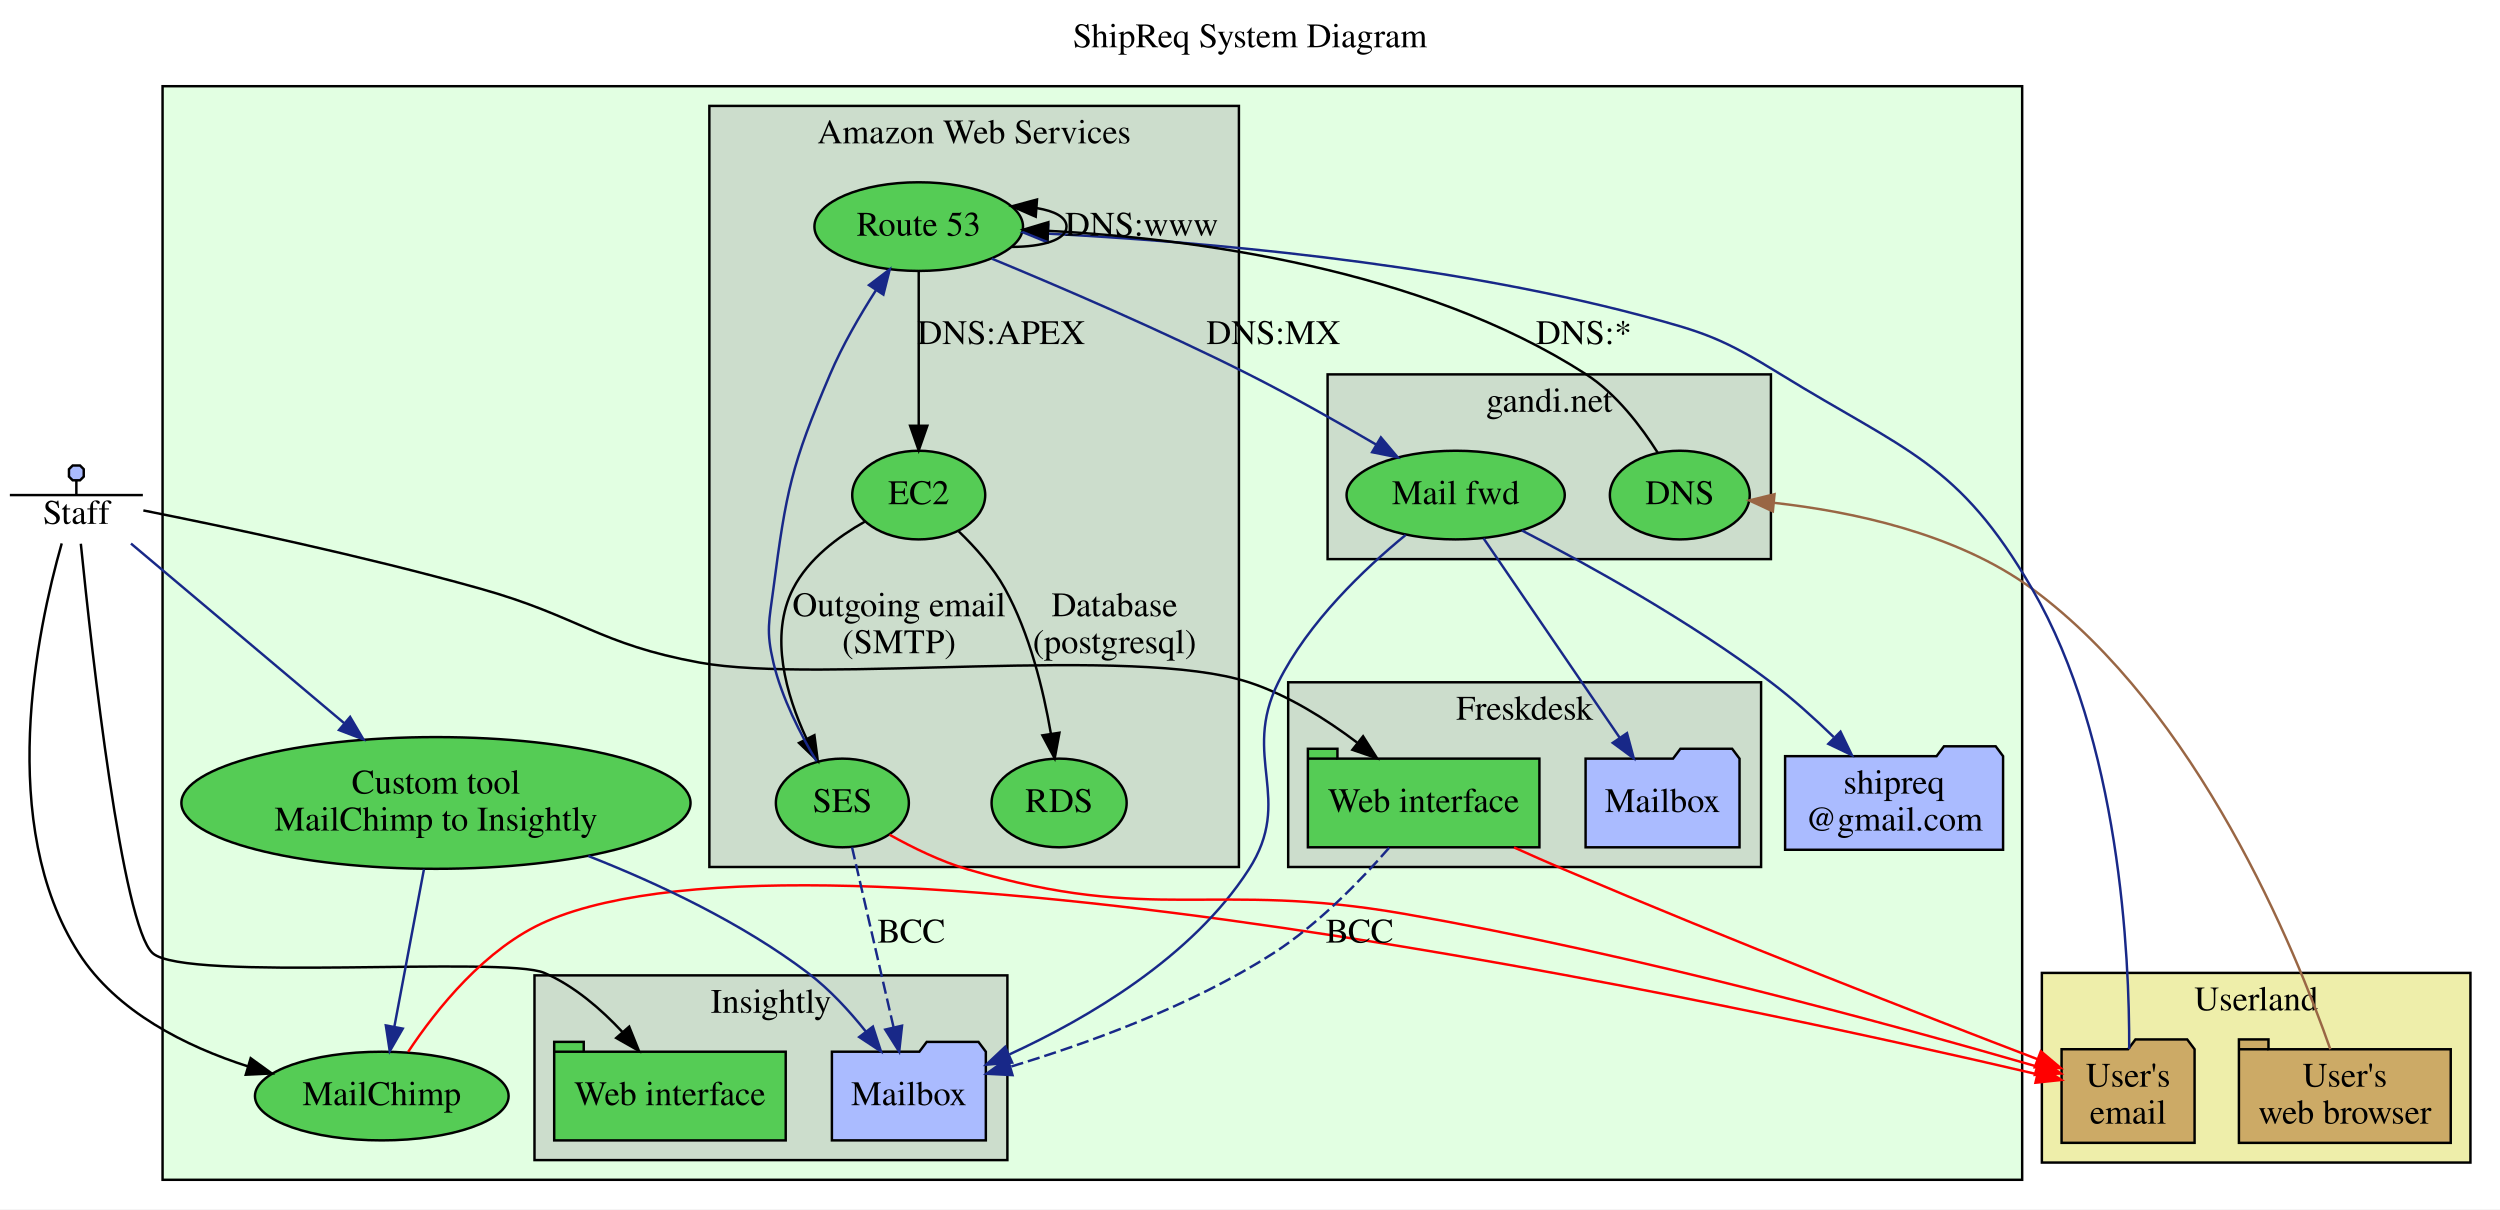
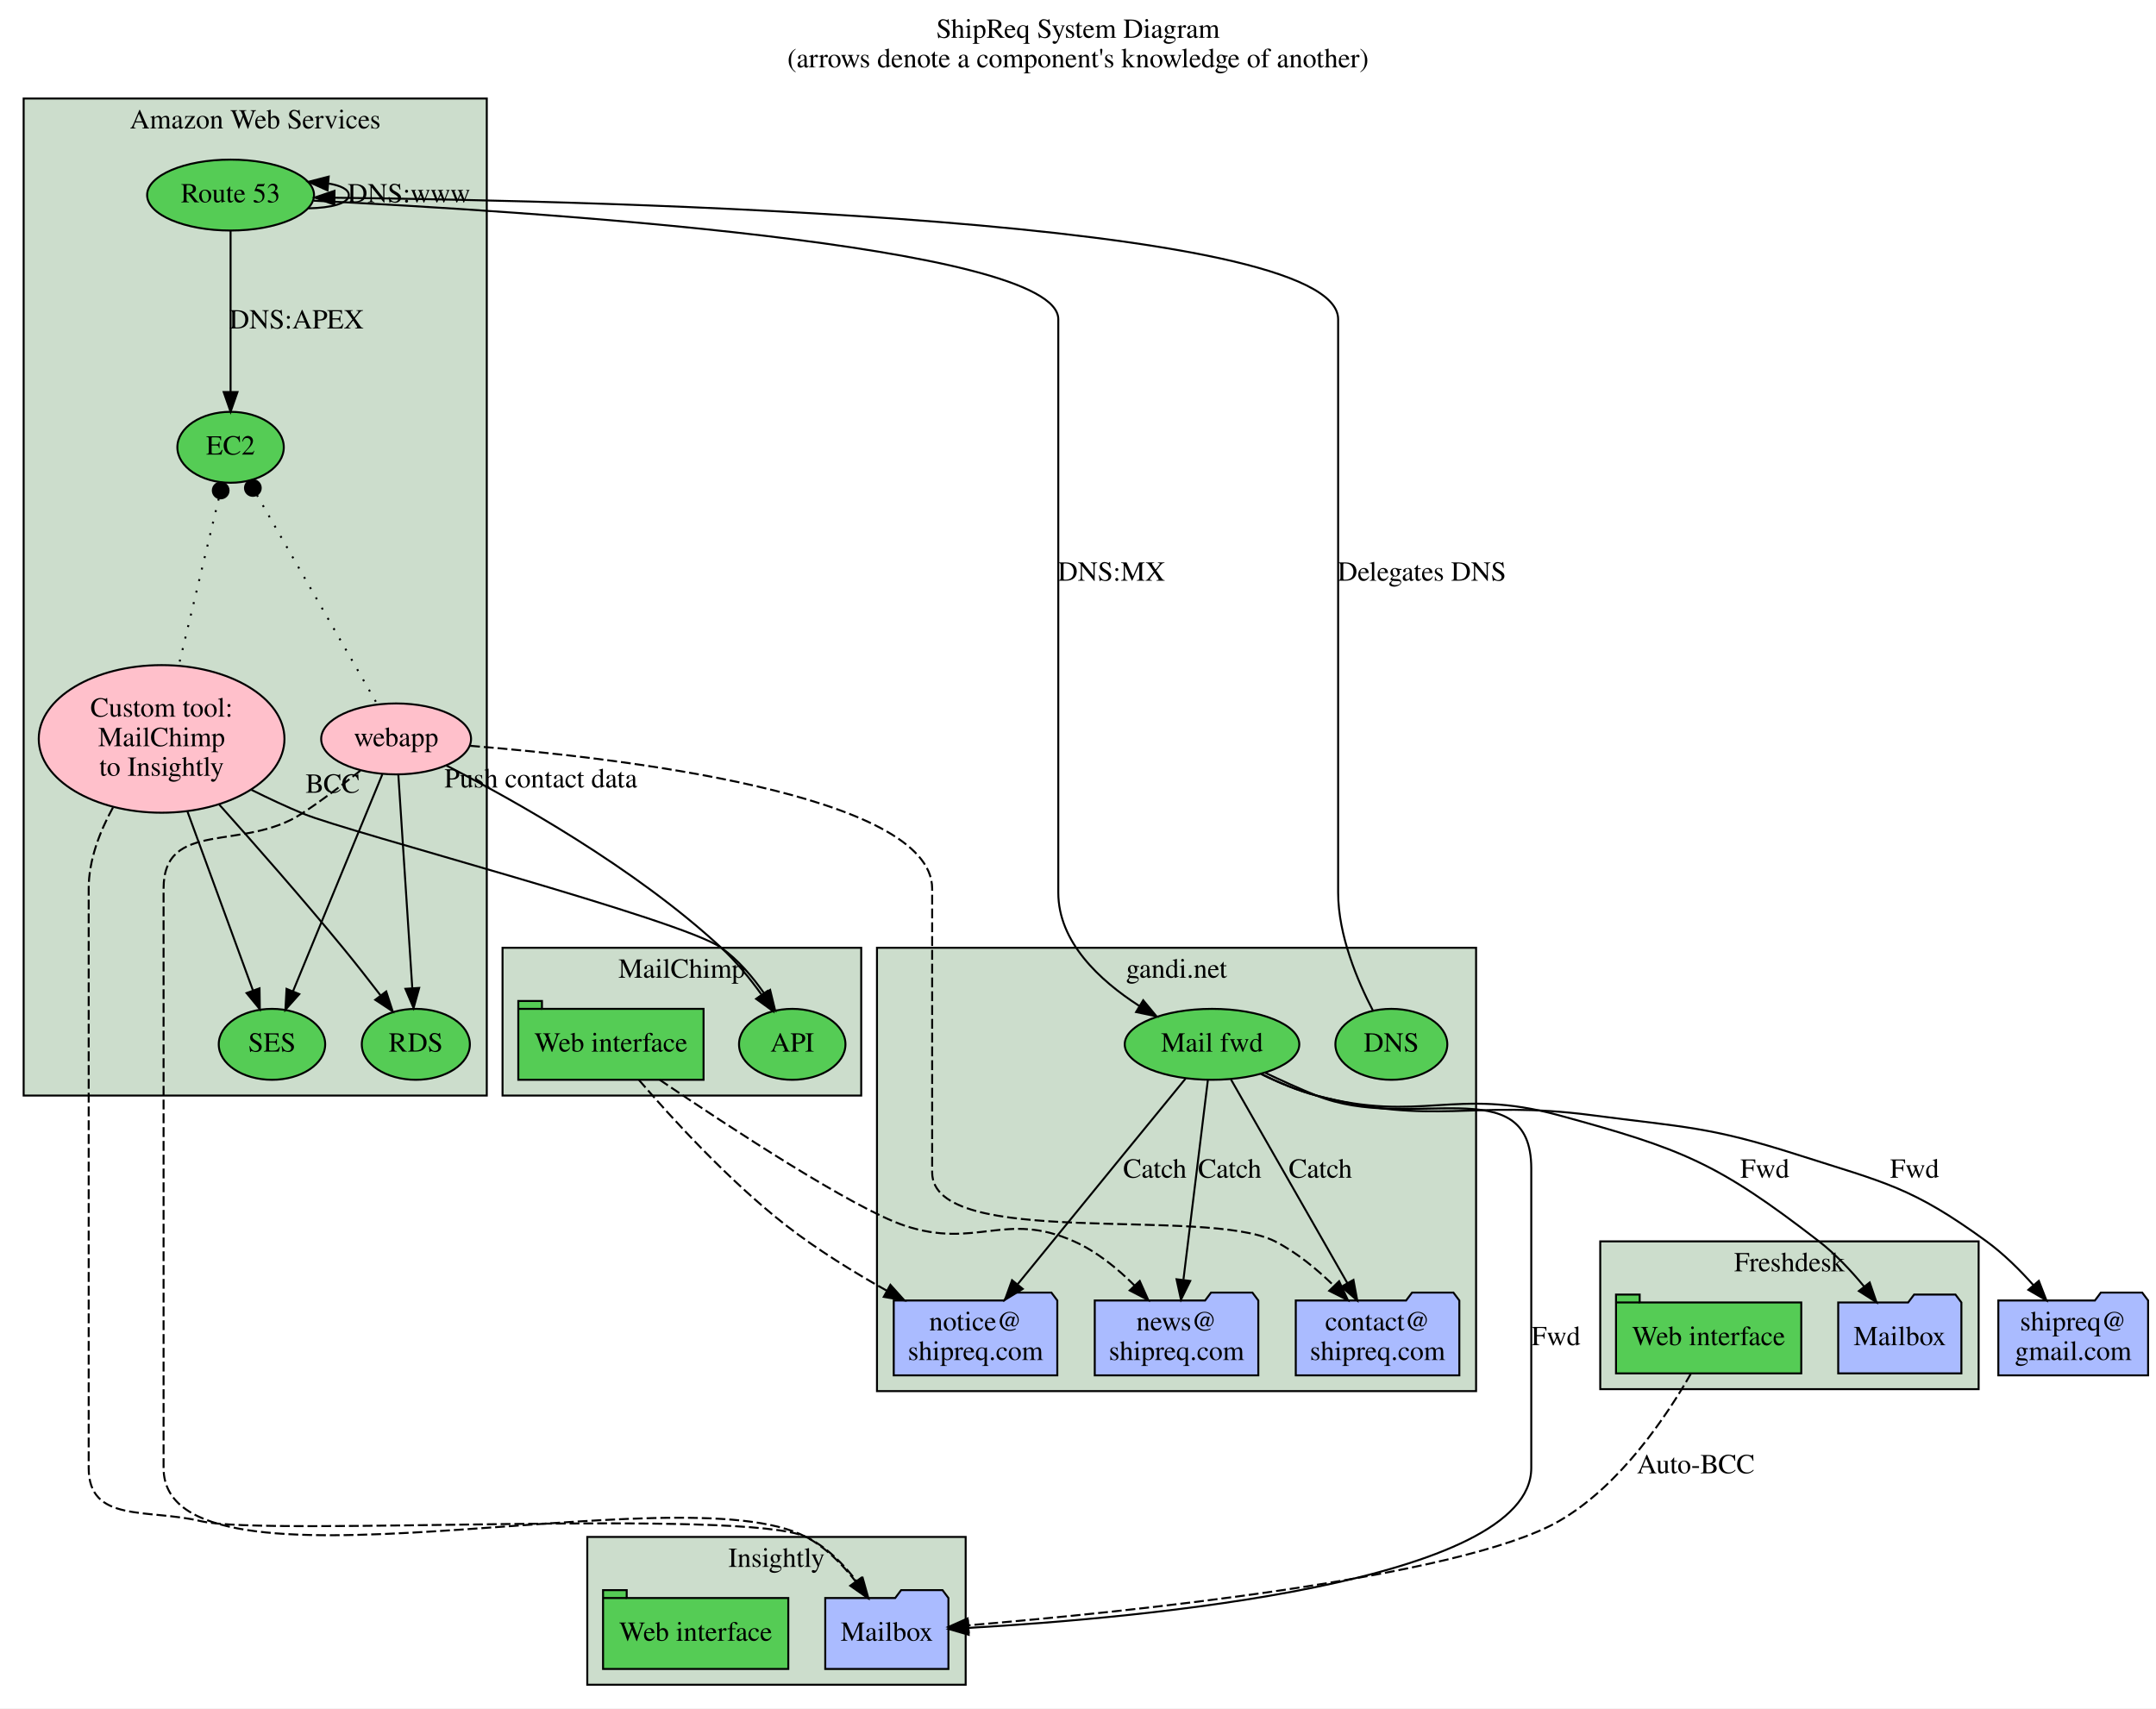
- <svg xmlns="http://www.w3.org/2000/svg" width="1015pt" height="491pt" viewBox="0.00 0.00 1015.00 491.00">
-   <g id="graph0" class="graph" transform="scale(1 1) rotate(0) translate(4 487)">
-     <polygon fill="white" stroke="none" points="-4,4 -4,-487 1011,-487 1011,4 -4,4" />
-     <text text-anchor="middle" x="503.5" y="-467.8" font-family="Times,serif" font-size="14.00">ShipReq System Diagram</text>
+ <svg xmlns="http://www.w3.org/2000/svg" width="1094pt" height="867pt" viewBox="0.00 0.00 1094.00 867.00">
+   <g id="graph0" class="graph" transform="scale(1 1) rotate(0) translate(4 863)">
+     <polygon fill="white" stroke="none" points="-4,4 -4,-863 1090,-863 1090,4 -4,4" />
+     <text text-anchor="middle" x="543" y="-843.8" font-family="Times,serif" font-size="14.00">ShipReq System Diagram</text>
+     <text text-anchor="middle" x="543" y="-828.8" font-family="Times,serif" font-size="14.00">(arrows denote a component's knowledge of another)</text>
    <g id="clust1" class="cluster">
-       <polygon fill="#eeeeaa" stroke="black" points="825,-15 825,-92 999,-92 999,-15 825,-15" />
-       <text text-anchor="middle" x="912" y="-76.8" font-family="Times,serif" font-size="14.00">Userland</text>
+       <polygon fill="#ccddcc" stroke="black" points="441,-157 441,-382 745,-382 745,-157 441,-157" />
+       <text text-anchor="middle" x="593" y="-366.8" font-family="Times,serif" font-size="14.00">gandi.net</text>
    </g>
    <g id="clust2" class="cluster">
-       <polygon fill="#e2ffe2" stroke="black" points="62,-8 62,-452 817,-452 817,-8 62,-8" />
+       <polygon fill="#ccddcc" stroke="black" points="8,-307 8,-813 243,-813 243,-307 8,-307" />
+       <text text-anchor="middle" x="125.5" y="-797.8" font-family="Times,serif" font-size="14.00">Amazon Web Services</text>
    </g>
    <g id="clust4" class="cluster">
-       <polygon fill="#ccddcc" stroke="black" points="535,-260 535,-335 715,-335 715,-260 535,-260" />
-       <text text-anchor="middle" x="625" y="-319.8" font-family="Times,serif" font-size="14.00">gandi.net</text>
+       <polygon fill="#ccddcc" stroke="black" points="251,-307 251,-382 433,-382 433,-307 251,-307" />
+       <text text-anchor="middle" x="342" y="-366.8" font-family="Times,serif" font-size="14.00">MailChimp</text>
    </g>
    <g id="clust5" class="cluster">
-       <polygon fill="#ccddcc" stroke="black" points="284,-135 284,-444 499,-444 499,-135 284,-135" />
-       <text text-anchor="middle" x="391.5" y="-428.8" font-family="Times,serif" font-size="14.00">Amazon Web Services</text>
+       <polygon fill="#ccddcc" stroke="black" points="808,-158 808,-233 1000,-233 1000,-158 808,-158" />
+       <text text-anchor="middle" x="904" y="-217.8" font-family="Times,serif" font-size="14.00">Freshdesk</text>
    </g>
    <g id="clust6" class="cluster">
-       <polygon fill="#ccddcc" stroke="black" points="519,-135 519,-210 711,-210 711,-135 519,-135" />
-       <text text-anchor="middle" x="615" y="-194.8" font-family="Times,serif" font-size="14.00">Freskdesk</text>
-     </g>
-     <g id="clust7" class="cluster">
-       <polygon fill="#ccddcc" stroke="black" points="213,-16 213,-91 405,-91 405,-16 213,-16" />
-       <text text-anchor="middle" x="309" y="-75.8" font-family="Times,serif" font-size="14.00">Insightly</text>
+       <polygon fill="#ccddcc" stroke="black" points="294,-8 294,-83 486,-83 486,-8 294,-8" />
+       <text text-anchor="middle" x="390" y="-67.8" font-family="Times,serif" font-size="14.00">Insightly</text>
    </g>
    <g id="node1" class="node">
-       <polygon fill="#aabbff" stroke="black" points="28.5,-292 30,-293.5 30,-296.5 28.5,-298 25.5,-298 24,-296.5 24,-293.5 25.5,-292 28.5,-292" />
-       <polyline fill="none" stroke="black" points="27,-292 27,-286 " />
-       <polyline fill="none" stroke="black" points="0,-286 54,-286 " />
-       <text text-anchor="middle" x="27" y="-274.3" font-family="Times,serif" font-size="14.00">Staff</text>
+       <polygon fill="#aabbff" stroke="black" points="1086,-203 1083,-207 1062,-207 1059,-203 1010,-203 1010,-165 1086,-165 1086,-203" />
+       <text text-anchor="middle" x="1048" y="-187.8" font-family="Times,serif" font-size="14.00">shipreq@</text>
+       <text text-anchor="middle" x="1048" y="-172.8" font-family="Times,serif" font-size="14.00">gmail.com</text>
+     </g>
+     <g id="node2" class="node">
+       <ellipse fill="#55cc55" stroke="black" cx="702" cy="-333" rx="28.395" ry="18" />
+       <text text-anchor="middle" x="702" y="-329.3" font-family="Times,serif" font-size="14.00">DNS</text>
+     </g>
+     <g id="node7" class="node">
+       <ellipse fill="#55cc55" stroke="black" cx="113" cy="-764" rx="42.346" ry="18" />
+       <text text-anchor="middle" x="113" y="-760.3" font-family="Times,serif" font-size="14.00">Route 53</text>
+     </g>
+     <g id="edge1" class="edge">
+       <path fill="none" stroke="black" d="M692.708,-350.02C684.898,-365.013 675,-388.296 675,-410 675,-701 675,-701 675,-701 675,-751.935 305.575,-761.032 165.759,-762.652" />
+       <polygon fill="black" stroke="black" points="165.664,-759.152 155.703,-762.76 165.74,-766.152 165.664,-759.152" />
+       <text text-anchor="middle" x="717.5" y="-568.3" font-family="Times,serif" font-size="14.00">Delegates DNS</text>
+     </g>
+     <g id="node3" class="node">
+       <ellipse fill="#55cc55" stroke="black" cx="611" cy="-333" rx="44.295" ry="18" />
+       <text text-anchor="middle" x="611" y="-329.3" font-family="Times,serif" font-size="14.00">Mail fwd</text>
+     </g>
+     <g id="edge19" class="edge">
+       <path fill="none" stroke="black" d="M635.891,-317.94C644.532,-313.694 654.453,-309.499 664,-307 724.347,-291.203 742.151,-305.127 804,-297 850.668,-290.868 863.173,-291.353 908,-277 952.699,-262.688 966.056,-260.625 1004,-233 1012.64,-226.712 1020.89,-218.526 1027.87,-210.699" />
+       <polygon fill="black" stroke="black" points="1030.55,-212.951 1034.39,-203.077 1025.23,-208.4 1030.55,-212.951" />
+       <text text-anchor="middle" x="967.5" y="-265.3" font-family="Times,serif" font-size="14.00">Fwd</text>
+     </g>
+     <g id="node4" class="node">
+       <polygon fill="#aabbff" stroke="black" points="736.5,-203 733.5,-207 712.5,-207 709.5,-203 653.5,-203 653.5,-165 736.5,-165 736.5,-203" />
+       <text text-anchor="middle" x="695" y="-187.8" font-family="Times,serif" font-size="14.00">contact@</text>
+       <text text-anchor="middle" x="695" y="-172.8" font-family="Times,serif" font-size="14.00">shipreq.com</text>
+     </g>
+     <g id="edge16" class="edge">
+       <path fill="none" stroke="black" d="M620.636,-315.137C635.086,-289.85 662.504,-241.868 679.707,-211.763" />
+       <polygon fill="black" stroke="black" points="682.769,-213.458 684.692,-203.039 676.692,-209.985 682.769,-213.458" />
+       <text text-anchor="middle" x="666" y="-265.3" font-family="Times,serif" font-size="14.00">Catch</text>
    </g>
    <g id="node5" class="node">
-       <ellipse fill="#55cc55" stroke="black" cx="151" cy="-42" rx="51.493" ry="18" />
-       <text text-anchor="middle" x="151" y="-38.3" font-family="Times,serif" font-size="14.00">MailChimp</text>
+       <polygon fill="#aabbff" stroke="black" points="634.5,-203 631.5,-207 610.5,-207 607.5,-203 551.5,-203 551.5,-165 634.5,-165 634.5,-203" />
+       <text text-anchor="middle" x="593" y="-187.8" font-family="Times,serif" font-size="14.00">news@</text>
+       <text text-anchor="middle" x="593" y="-172.8" font-family="Times,serif" font-size="14.00">shipreq.com</text>
+     </g>
+     <g id="edge17" class="edge">
+       <path fill="none" stroke="black" d="M608.9,-314.85C605.86,-290.027 600.197,-243.775 596.514,-213.701" />
+       <polygon fill="black" stroke="black" points="599.945,-212.923 595.256,-203.422 592.997,-213.774 599.945,-212.923" />
+       <text text-anchor="middle" x="620" y="-265.3" font-family="Times,serif" font-size="14.00">Catch</text>
+     </g>
+     <g id="node6" class="node">
+       <polygon fill="#aabbff" stroke="black" points="532.5,-203 529.5,-207 508.5,-207 505.5,-203 449.5,-203 449.5,-165 532.5,-165 532.5,-203" />
+       <text text-anchor="middle" x="491" y="-187.8" font-family="Times,serif" font-size="14.00">notice@</text>
+       <text text-anchor="middle" x="491" y="-172.8" font-family="Times,serif" font-size="14.00">shipreq.com</text>
+     </g>
+     <g id="edge18" class="edge">
+       <path fill="none" stroke="black" d="M597.603,-315.641C588.65,-304.706 576.613,-289.996 566,-277 547.914,-254.855 527.401,-229.689 512.405,-211.282" />
+       <polygon fill="black" stroke="black" points="514.961,-208.878 505.932,-203.336 509.534,-213.3 514.961,-208.878" />
+       <text text-anchor="middle" x="582" y="-265.3" font-family="Times,serif" font-size="14.00">Catch</text>
+     </g>
+     <g id="node15" class="node">
+       <polygon fill="#aabbff" stroke="black" points="991.25,-202 988.25,-206 967.25,-206 964.25,-202 928.75,-202 928.75,-166 991.25,-166 991.25,-202" />
+       <text text-anchor="middle" x="960" y="-180.3" font-family="Times,serif" font-size="14.00">Mailbox</text>
+     </g>
+     <g id="edge20" class="edge">
+       <path fill="none" stroke="black" d="M635.905,-317.994C644.547,-313.752 654.466,-309.546 664,-307 716.99,-292.85 734.086,-311.433 787,-297 849.901,-279.843 867.401,-272.854 919,-233 927.369,-226.536 935.253,-218.126 941.83,-210.156" />
+       <polygon fill="black" stroke="black" points="944.732,-212.128 948.175,-202.108 939.235,-207.794 944.732,-212.128" />
+       <text text-anchor="middle" x="891.5" y="-265.3" font-family="Times,serif" font-size="14.00">Fwd</text>
+     </g>
+     <g id="node17" class="node">
+       <polygon fill="#aabbff" stroke="black" points="477.25,-52 474.25,-56 453.25,-56 450.25,-52 414.75,-52 414.75,-16 477.25,-16 477.25,-52" />
+       <text text-anchor="middle" x="446" y="-30.3" font-family="Times,serif" font-size="14.00">Mailbox</text>
    </g>
    <g id="edge21" class="edge">
-       <path fill="none" stroke="black" d="M21.064,-266.378C10.938,-230.817 -5.51,-152.151 28,-100 43.287,-76.21 71.318,-62.195 96.764,-54.02" />
-       <polygon fill="black" stroke="black" points="97.772,-57.372 106.358,-51.165 95.775,-50.663 97.772,-57.372" />
-     </g>
-     <g id="node6" class="node">
-       <ellipse fill="#55cc55" stroke="black" cx="173" cy="-161" rx="103.357" ry="26.741" />
-       <text text-anchor="middle" x="173" y="-164.8" font-family="Times,serif" font-size="14.00">Custom tool</text>
-       <text text-anchor="middle" x="173" y="-149.8" font-family="Times,serif" font-size="14.00">MailChimp to Insightly</text>
+       <path fill="none" stroke="black" d="M637.973,-318.553C646.238,-314.63 655.416,-310.468 664,-307 711.434,-287.834 773,-321.159 773,-270 773,-270 773,-270 773,-118 773,-59.747 575.577,-41.91 487.529,-36.851" />
+       <polygon fill="black" stroke="black" points="487.53,-33.346 477.354,-36.296 487.148,-40.336 487.53,-33.346" />
+       <text text-anchor="middle" x="785.5" y="-180.3" font-family="Times,serif" font-size="14.00">Fwd</text>
    </g>
    <g id="edge15" class="edge">
-       <path fill="none" stroke="#182888" d="M49.174,-266.319C72.117,-246.99 108.357,-216.459 135.716,-193.41" />
-       <polygon fill="#182888" stroke="#182888" points="138.144,-195.941 143.537,-186.821 133.634,-190.588 138.144,-195.941" />
+       <path fill="none" stroke="black" d="M155.194,-761.154C261.7,-755.933 533,-738.913 533,-701 533,-701 533,-701 533,-410 533,-384.966 553.866,-365.497 574.013,-352.534" />
+       <polygon fill="black" stroke="black" points="576.085,-355.371 582.84,-347.209 572.47,-349.377 576.085,-355.371" />
+       <text text-anchor="middle" x="560" y="-568.3" font-family="Times,serif" font-size="14.00">DNS:MX</text>
+     </g>
+     <g id="edge2" class="edge">
+       <path fill="none" stroke="black" d="M162.82,-769.851C168.966,-768.809 173,-766.858 173,-764 173,-759.746 164.064,-757.503 152.527,-757.27" />
+       <polygon fill="black" stroke="black" points="162.193,-766.392 152.527,-770.73 162.789,-773.367 162.193,-766.392" />
+       <text text-anchor="middle" x="203.5" y="-760.3" font-family="Times,serif" font-size="14.00">DNS:www</text>
+     </g>
+     <g id="node8" class="node">
+       <ellipse fill="#55cc55" stroke="black" cx="113" cy="-636" rx="27" ry="18" />
+       <text text-anchor="middle" x="113" y="-632.3" font-family="Times,serif" font-size="14.00">EC2</text>
+     </g>
+     <g id="edge3" class="edge">
+       <path fill="none" stroke="black" d="M113,-745.744C113,-724.726 113,-688.969 113,-664.225" />
+       <polygon fill="black" stroke="black" points="116.5,-664.047 113,-654.047 109.5,-664.047 116.5,-664.047" />
+       <text text-anchor="middle" x="146.5" y="-696.3" font-family="Times,serif" font-size="14.00">DNS:APEX</text>
+     </g>
+     <g id="node11" class="node">
+       <ellipse fill="pink" stroke="black" cx="197" cy="-488" rx="38.021" ry="18" />
+       <text text-anchor="middle" x="197" y="-484.3" font-family="Times,serif" font-size="14.00">webapp</text>
+     </g>
+     <g id="edge4" class="edge">
+       <path fill="none" stroke="black" stroke-dasharray="1,5" d="M126.365,-611.771C143.388,-582.182 172.394,-531.767 187.39,-505.704" />
+       <ellipse fill="black" stroke="black" cx="124.305" cy="-615.35" rx="4" ry="4" />
+     </g>
+     <g id="node12" class="node">
+       <ellipse fill="pink" stroke="black" cx="78" cy="-488" rx="62.339" ry="37.453" />
+       <text text-anchor="middle" x="78" y="-499.3" font-family="Times,serif" font-size="14.00">Custom tool:</text>
+       <text text-anchor="middle" x="78" y="-484.3" font-family="Times,serif" font-size="14.00">MailChimp</text>
+       <text text-anchor="middle" x="78" y="-469.3" font-family="Times,serif" font-size="14.00">to Insightly</text>
+     </g>
+     <g id="edge7" class="edge">
+       <path fill="none" stroke="black" stroke-dasharray="1,5" d="M106.99,-609.931C101.392,-586.576 92.981,-551.493 86.659,-525.12" />
+       <ellipse fill="black" stroke="black" cx="107.984" cy="-614.076" rx="4" ry="4" />
+     </g>
+     <g id="node9" class="node">
+       <ellipse fill="#55cc55" stroke="black" cx="207" cy="-333" rx="27.422" ry="18" />
+       <text text-anchor="middle" x="207" y="-329.3" font-family="Times,serif" font-size="14.00">RDS</text>
+     </g>
+     <g id="node10" class="node">
+       <ellipse fill="#55cc55" stroke="black" cx="134" cy="-333" rx="27" ry="18" />
+       <text text-anchor="middle" x="134" y="-329.3" font-family="Times,serif" font-size="14.00">SES</text>
+     </g>
+     <g id="edge22" class="edge">
+       <path fill="none" stroke="black" stroke-dasharray="5,2" d="M234.535,-484.505C309.152,-478.513 469,-460.066 469,-412 469,-412 469,-412 469,-268 469,-228.559 607.871,-250.931 643,-233 654.003,-227.384 664.384,-218.775 672.935,-210.39" />
+       <polygon fill="black" stroke="black" points="675.497,-212.775 679.948,-203.16 670.473,-207.901 675.497,-212.775" />
+     </g>
+     <g id="edge6" class="edge">
+       <path fill="none" stroke="black" d="M198.128,-469.746C199.846,-443.461 203.135,-393.13 205.19,-361.688" />
+       <polygon fill="black" stroke="black" points="208.701,-361.632 205.861,-351.425 201.716,-361.176 208.701,-361.632" />
+     </g>
+     <g id="edge5" class="edge">
+       <path fill="none" stroke="black" d="M190.017,-470.042C179.032,-443.364 157.636,-391.403 144.701,-359.988" />
+       <polygon fill="black" stroke="black" points="147.867,-358.483 140.823,-350.569 141.394,-361.149 147.867,-358.483" />
+     </g>
+     <g id="node13" class="node">
+       <ellipse fill="#55cc55" stroke="black" cx="398" cy="-333" rx="27" ry="18" />
+       <text text-anchor="middle" x="398" y="-329.3" font-family="Times,serif" font-size="14.00">API</text>
+     </g>
+     <g id="edge12" class="edge">
+       <path fill="none" stroke="black" d="M222.423,-474.543C256.607,-457.006 318.153,-422.603 362,-382 369.521,-375.035 376.579,-366.332 382.42,-358.257" />
+       <polygon fill="black" stroke="black" points="385.425,-360.065 388.243,-349.852 379.671,-356.079 385.425,-360.065" />
+       <text text-anchor="middle" x="270.423" y="-463.343" font-family="Times,serif" font-size="14.00">Push contact data</text>
+     </g>
+     <g id="edge23" class="edge">
+       <path fill="none" stroke="black" stroke-dasharray="5,2" d="M178.813,-471.88C170.044,-464.879 159.229,-456.658 149,-450 119.332,-430.688 79,-447.4 79,-412 79,-412 79,-412 79,-118 79,-45.139 340.556,-116.995 405,-83 414.887,-77.784 423.405,-69.105 430.074,-60.55" />
+       <polygon fill="black" stroke="black" points="433.106,-62.329 436.109,-52.169 427.425,-58.238 433.106,-62.329" />
+       <text text-anchor="middle" x="164.813" y="-460.68" font-family="Times,serif" font-size="14.00">BCC</text>
+     </g>
+     <g id="edge9" class="edge">
+       <path fill="none" stroke="black" d="M107.129,-454.819C125.496,-434.268 149.529,-406.9 170,-382 176.379,-374.241 183.146,-365.593 189.125,-357.799" />
+       <polygon fill="black" stroke="black" points="191.973,-359.835 195.247,-349.759 186.404,-355.595 191.973,-359.835" />
+     </g>
+     <g id="edge8" class="edge">
+       <path fill="none" stroke="black" d="M91.129,-451.128C101.301,-423.337 115.162,-385.468 124.336,-360.404" />
+       <polygon fill="black" stroke="black" points="127.688,-361.427 127.839,-350.833 121.115,-359.021 127.688,-361.427" />
+     </g>
+     <g id="edge10" class="edge">
+       <path fill="none" stroke="black" d="M123.56,-462.167C132.222,-457.853 141.3,-453.602 150,-450 172.856,-440.537 341.85,-396.35 362,-382 370.564,-375.901 377.972,-367.149 383.803,-358.785" />
+       <polygon fill="black" stroke="black" points="386.779,-360.628 389.292,-350.336 380.909,-356.815 386.779,-360.628" />
+     </g>
+     <g id="edge11" class="edge">
+       <path fill="none" stroke="black" stroke-dasharray="5,2" d="M53.321,-453.193C46.533,-440.847 41,-426.374 41,-412 41,-412 41,-412 41,-118 41,-89.968 70.734,-97.505 98,-91 131.191,-83.081 374.2,-97.688 405,-83 415.345,-78.067 424.08,-69.154 430.794,-60.336" />
+       <polygon fill="black" stroke="black" points="433.731,-62.243 436.599,-52.044 427.997,-58.229 433.731,-62.243" />
    </g>
    <g id="node14" class="node">
-       <polygon fill="#55cc55" stroke="black" points="621,-179 539,-179 539,-183 527,-183 527,-143 621,-143 621,-179" />
-       <polyline fill="none" stroke="black" points="527,-179 539,-179 " />
-       <text text-anchor="middle" x="574" y="-157.3" font-family="Times,serif" font-size="14.00">Web interface</text>
-     </g>
-     <g id="edge22" class="edge">
-       <path fill="none" stroke="black" d="M54.203,-279.759C86.914,-273.251 143.366,-261.363 191,-248 231.191,-236.725 238.936,-225.493 280,-218 328.782,-209.099 455.855,-225.371 503,-210 518.861,-204.829 534.449,-194.979 546.959,-185.542" />
-       <polygon fill="black" stroke="black" points="549.403,-188.073 555.095,-179.136 545.072,-182.573 549.403,-188.073" />
+       <polygon fill="#55cc55" stroke="black" points="353,-351 271,-351 271,-355 259,-355 259,-315 353,-315 353,-351" />
+       <polyline fill="none" stroke="black" points="259,-351 271,-351 " />
+       <text text-anchor="middle" x="306" y="-329.3" font-family="Times,serif" font-size="14.00">Web interface</text>
+     </g>
+     <g id="edge13" class="edge">
+       <path fill="none" stroke="black" stroke-dasharray="5,2" d="M330.753,-314.974C365.964,-291.092 429.109,-249.595 455,-241 491.432,-228.906 505.935,-248.621 541,-233 552.458,-227.896 563.047,-219.229 571.638,-210.652" />
+       <polygon fill="black" stroke="black" points="574.325,-212.904 578.645,-203.23 569.235,-208.099 574.325,-212.904" />
+     </g>
+     <g id="edge14" class="edge">
+       <path fill="none" stroke="black" stroke-dasharray="5,2" d="M320.239,-314.88C336.891,-295.504 365.898,-263.693 395,-241 410.663,-228.786 429.251,-217.341 445.88,-208.02" />
+       <polygon fill="black" stroke="black" points="447.809,-210.954 454.886,-203.069 444.437,-204.82 447.809,-210.954" />
    </g>
    <g id="node16" class="node">
-       <polygon fill="#55cc55" stroke="black" points="315,-60 233,-60 233,-64 221,-64 221,-24 315,-24 315,-60" />
-       <polyline fill="none" stroke="black" points="221,-60 233,-60 " />
-       <text text-anchor="middle" x="268" y="-38.3" font-family="Times,serif" font-size="14.00">Web interface</text>
-     </g>
-     <g id="edge23" class="edge">
-       <path fill="none" stroke="black" d="M28.815,-266.24C33.336,-221.421 45.627,-111.018 58,-100 71.211,-88.236 200.762,-99.016 217,-92 229.152,-86.749 240.114,-77.231 248.733,-67.97" />
-       <polygon fill="black" stroke="black" points="251.448,-70.183 255.397,-60.351 246.179,-65.574 251.448,-70.183" />
-     </g>
-     <g id="node2" class="node">
-       <polygon fill="#ccaa66" stroke="black" points="991,-61 917,-61 917,-65 905,-65 905,-23 991,-23 991,-61" />
-       <polyline fill="none" stroke="black" points="905,-61 917,-61 " />
-       <text text-anchor="middle" x="948" y="-45.8" font-family="Times,serif" font-size="14.00">User's</text>
-       <text text-anchor="middle" x="948" y="-30.8" font-family="Times,serif" font-size="14.00">web browser</text>
-     </g>
-     <g id="node7" class="node">
-       <ellipse fill="#55cc55" stroke="black" cx="678" cy="-286" rx="28.395" ry="18" />
-       <text text-anchor="middle" x="678" y="-282.3" font-family="Times,serif" font-size="14.00">DNS</text>
-     </g>
-     <g id="edge1" class="edge">
-       <path fill="none" stroke="#996644" d="M942.107,-61.01C928.014,-101.158 888.428,-198.354 821,-248 790.295,-270.608 747.016,-279.436 716.129,-282.864" />
-       <polygon fill="#996644" stroke="#996644" points="715.78,-279.381 706.165,-283.832 716.456,-286.348 715.78,-279.381" />
-     </g>
-     <g id="node3" class="node">
-       <polygon fill="#ccaa66" stroke="black" points="887,-61 884,-65 863,-65 860,-61 833,-61 833,-23 887,-23 887,-61" />
-       <text text-anchor="middle" x="860" y="-45.8" font-family="Times,serif" font-size="14.00">User's</text>
-       <text text-anchor="middle" x="860" y="-30.8" font-family="Times,serif" font-size="14.00">email</text>
-     </g>
-     <g id="node9" class="node">
-       <ellipse fill="#55cc55" stroke="black" cx="369" cy="-395" rx="42.346" ry="18" />
-       <text text-anchor="middle" x="369" y="-391.3" font-family="Times,serif" font-size="14.00">Route 53</text>
-     </g>
-     <g id="edge20" class="edge">
-       <path fill="none" stroke="#182888" d="M860.454,-61.099C860.601,-98.605 856.761,-186.445 821,-248 791.069,-299.52 769.723,-303.737 719,-335 695.6,-349.423 688.573,-351.968 662,-359 579.773,-380.76 480.96,-389.017 421.662,-392.133" />
-       <polygon fill="#182888" stroke="#182888" points="421.235,-388.649 411.42,-392.64 421.581,-395.641 421.235,-388.649" />
-     </g>
-     <g id="node4" class="node">
-       <polygon fill="#aabbff" stroke="black" points="809.25,-180 806.25,-184 785.25,-184 782.25,-180 720.75,-180 720.75,-142 809.25,-142 809.25,-180" />
-       <text text-anchor="middle" x="765" y="-164.8" font-family="Times,serif" font-size="14.00">shipreq</text>
-       <text text-anchor="middle" x="765" y="-149.8" font-family="Times,serif" font-size="14.00">@gmail.com</text>
-     </g>
-     <g id="edge14" class="edge">
-       <path fill="none" stroke="red" d="M161.695,-59.934C173.153,-77.211 193.1,-102.261 218,-113 328.309,-160.575 703.67,-78.783 823.154,-50.843" />
-       <polygon fill="red" stroke="red" points="824.004,-54.239 832.936,-48.542 822.401,-47.425 824.004,-54.239" />
-     </g>
-     <g id="edge16" class="edge">
-       <path fill="none" stroke="#182888" d="M168.117,-134.034C164.55,-115.062 159.724,-89.395 156.105,-70.152" />
-       <polygon fill="#182888" stroke="#182888" points="159.523,-69.386 154.235,-60.205 152.643,-70.679 159.523,-69.386" />
-     </g>
-     <g id="node15" class="node">
-       <polygon fill="#aabbff" stroke="black" points="396.25,-60 393.25,-64 372.25,-64 369.25,-60 333.75,-60 333.75,-24 396.25,-24 396.25,-60" />
-       <text text-anchor="middle" x="365" y="-38.3" font-family="Times,serif" font-size="14.00">Mailbox</text>
-     </g>
-     <g id="edge17" class="edge">
-       <path fill="none" stroke="#182888" d="M234.869,-139.454C263.637,-128.133 297.307,-112.233 324,-92 332.751,-85.367 340.866,-76.536 347.527,-68.199" />
-       <polygon fill="#182888" stroke="#182888" points="350.4,-70.203 353.674,-60.127 344.831,-65.962 350.4,-70.203" />
-     </g>
-     <g id="edge2" class="edge">
-       <path fill="none" stroke="black" d="M669.077,-303.124C662.404,-313.72 652.324,-327.047 640,-335 573.018,-378.224 479.329,-390.217 421.491,-393.296" />
-       <polygon fill="black" stroke="black" points="421.302,-389.801 411.475,-393.759 421.626,-396.793 421.302,-389.801" />
-       <text text-anchor="middle" x="639" y="-347.3" font-family="Times,serif" font-size="14.00">DNS:*</text>
-     </g>
-     <g id="node8" class="node">
-       <ellipse fill="#55cc55" stroke="black" cx="587" cy="-286" rx="44.295" ry="18" />
-       <text text-anchor="middle" x="587" y="-282.3" font-family="Times,serif" font-size="14.00">Mail fwd</text>
-     </g>
-     <g id="edge8" class="edge">
-       <path fill="none" stroke="#182888" d="M613.885,-271.626C640.61,-257.796 682.234,-234.78 715,-210 723.782,-203.359 732.673,-195.333 740.475,-187.761" />
-       <polygon fill="#182888" stroke="#182888" points="743.246,-189.941 747.868,-180.408 738.309,-184.978 743.246,-189.941" />
-     </g>
-     <g id="node13" class="node">
-       <polygon fill="#aabbff" stroke="black" points="702.25,-179 699.25,-183 678.25,-183 675.25,-179 639.75,-179 639.75,-143 702.25,-143 702.25,-179" />
-       <text text-anchor="middle" x="671" y="-157.3" font-family="Times,serif" font-size="14.00">Mailbox</text>
-     </g>
-     <g id="edge9" class="edge">
-       <path fill="none" stroke="#182888" d="M598.329,-268.412C612.527,-247.621 637.009,-211.772 653.593,-187.489" />
-       <polygon fill="#182888" stroke="#182888" points="656.563,-189.347 659.312,-179.115 650.782,-185.399 656.563,-189.347" />
-     </g>
-     <g id="edge10" class="edge">
-       <path fill="none" stroke="#182888" d="M566.715,-269.819C549.992,-256.119 527.119,-234.412 515,-210 499.794,-179.37 521.517,-162.749 503,-134 480.044,-98.36 437.632,-73.551 405.861,-58.94" />
-       <polygon fill="#182888" stroke="#182888" points="406.936,-55.589 396.376,-54.733 404.097,-61.987 406.936,-55.589" />
-     </g>
-     <g id="edge7" class="edge">
-       <path fill="none" stroke="#182888" d="M398.687,-381.978C426.116,-370.624 467.818,-352.736 503,-335 520.427,-326.214 539.34,-315.515 554.799,-306.45" />
-       <polygon fill="#182888" stroke="#182888" points="556.637,-309.429 563.464,-301.328 553.075,-303.403 556.637,-309.429" />
-       <text text-anchor="middle" x="513" y="-347.3" font-family="Times,serif" font-size="14.00">DNS:MX</text>
-     </g>
-     <g id="edge3" class="edge">
-       <path fill="none" stroke="black" d="M416.946,-402.496C424.133,-401.336 429,-398.837 429,-395 429,-389.543 419.156,-386.793 406.793,-386.751" />
-       <polygon fill="black" stroke="black" points="416.506,-399.019 406.793,-403.249 417.024,-405.999 416.506,-399.019" />
-       <text text-anchor="middle" x="459.5" y="-391.3" font-family="Times,serif" font-size="14.00">DNS:www</text>
-     </g>
-     <g id="node10" class="node">
-       <ellipse fill="#55cc55" stroke="black" cx="369" cy="-286" rx="27" ry="18" />
-       <text text-anchor="middle" x="369" y="-282.3" font-family="Times,serif" font-size="14.00">EC2</text>
-     </g>
-     <g id="edge4" class="edge">
-       <path fill="none" stroke="black" d="M369,-376.809C369,-359.961 369,-334.018 369,-314.339" />
-       <polygon fill="black" stroke="black" points="372.5,-314.149 369,-304.149 365.5,-314.149 372.5,-314.149" />
-       <text text-anchor="middle" x="402.5" y="-347.3" font-family="Times,serif" font-size="14.00">DNS:APEX</text>
-     </g>
-     <g id="node11" class="node">
-       <ellipse fill="#55cc55" stroke="black" cx="426" cy="-161" rx="27.422" ry="18" />
-       <text text-anchor="middle" x="426" y="-157.3" font-family="Times,serif" font-size="14.00">RDS</text>
-     </g>
-     <g id="edge5" class="edge">
-       <path fill="none" stroke="black" d="M385.224,-271.281C391.92,-264.838 399.217,-256.672 404,-248 414.047,-229.784 419.615,-206.868 422.635,-189.272" />
-       <polygon fill="black" stroke="black" points="426.139,-189.51 424.203,-179.094 419.221,-188.445 426.139,-189.51" />
-       <text text-anchor="middle" x="448.5" y="-236.8" font-family="Times,serif" font-size="14.00">Database</text>
-       <text text-anchor="middle" x="448.5" y="-221.8" font-family="Times,serif" font-size="14.00">(postgresql)</text>
-     </g>
-     <g id="node12" class="node">
-       <ellipse fill="#55cc55" stroke="black" cx="338" cy="-161" rx="27" ry="18" />
-       <text text-anchor="middle" x="338" y="-157.3" font-family="Times,serif" font-size="14.00">SES</text>
-     </g>
-     <g id="edge6" class="edge">
-       <path fill="none" stroke="black" d="M347.22,-275.271C336.32,-269.142 324.162,-260.084 318,-248 308.246,-228.873 315.152,-204.933 323.408,-187.171" />
-       <polygon fill="black" stroke="black" points="326.651,-188.513 328.036,-178.009 320.403,-185.357 326.651,-188.513" />
-       <text text-anchor="middle" x="361" y="-236.8" font-family="Times,serif" font-size="14.00">Outgoing email</text>
-       <text text-anchor="middle" x="361" y="-221.8" font-family="Times,serif" font-size="14.00">(SMTP)</text>
-     </g>
-     <g id="edge11" class="edge">
-       <path fill="none" stroke="red" d="M357.153,-148.099C366.433,-142.901 377.941,-137.257 389,-134 464.851,-111.662 488.099,-129.562 566,-116 659.651,-99.696 767.619,-70.024 823.001,-53.988" />
-       <polygon fill="red" stroke="red" points="824.093,-57.316 832.715,-51.159 822.135,-50.595 824.093,-57.316" />
-     </g>
-     <g id="edge13" class="edge">
-       <path fill="none" stroke="#182888" d="M327.55,-177.895C321.086,-188.707 313.396,-203.613 310,-218 306.937,-230.977 308.282,-234.778 310,-248 315.154,-287.662 317.309,-298.211 333,-335 338.025,-346.781 345.117,-358.994 351.68,-369.231" />
-       <polygon fill="#182888" stroke="#182888" points="348.814,-371.243 357.246,-377.658 354.655,-367.385 348.814,-371.243" />
-     </g>
-     <g id="edge12" class="edge">
-       <path fill="none" stroke="#182888" stroke-dasharray="5,2" d="M341.926,-142.987C346.345,-123.838 353.584,-92.468 358.776,-69.971" />
-       <polygon fill="#182888" stroke="#182888" points="362.231,-70.564 361.069,-60.033 355.41,-68.99 362.231,-70.564" />
-       <text text-anchor="middle" x="366" y="-104.3" font-family="Times,serif" font-size="14.00">BCC</text>
-     </g>
-     <g id="edge18" class="edge">
-       <path fill="none" stroke="red" d="M610.676,-142.947C617.41,-139.908 624.397,-136.816 631,-134 698.275,-105.311 777.821,-74.357 823.248,-56.957" />
-       <polygon fill="red" stroke="red" points="824.587,-60.192 832.678,-53.352 822.087,-53.654 824.587,-60.192" />
-     </g>
-     <g id="edge19" class="edge">
-       <path fill="none" stroke="#182888" stroke-dasharray="5,2" d="M559.989,-142.793C548.508,-129.61 531.231,-111.747 513,-100 479.688,-78.536 437.054,-63.19 406.108,-53.867" />
-       <polygon fill="#182888" stroke="#182888" points="407.079,-50.505 396.498,-51.052 405.111,-57.222 407.079,-50.505" />
-       <text text-anchor="middle" x="548" y="-104.3" font-family="Times,serif" font-size="14.00">BCC</text>
+       <polygon fill="#55cc55" stroke="black" points="910,-202 828,-202 828,-206 816,-206 816,-166 910,-166 910,-202" />
+       <polyline fill="none" stroke="black" points="816,-202 828,-202 " />
+       <text text-anchor="middle" x="863" y="-180.3" font-family="Times,serif" font-size="14.00">Web interface</text>
+     </g>
+     <g id="edge24" class="edge">
+       <path fill="none" stroke="black" stroke-dasharray="5,2" d="M854.013,-165.89C841.858,-144.594 818.076,-108.857 787,-91 736.533,-62 566.664,-44.789 487.39,-38.157" />
+       <polygon fill="black" stroke="black" points="487.532,-34.657 477.28,-37.328 486.96,-41.634 487.532,-34.657" />
+       <text text-anchor="middle" x="856.5" y="-115.3" font-family="Times,serif" font-size="14.00">Auto-BCC</text>
+     </g>
+     <g id="node18" class="node">
+       <polygon fill="#55cc55" stroke="black" points="396,-52 314,-52 314,-56 302,-56 302,-16 396,-16 396,-52" />
+       <polyline fill="none" stroke="black" points="302,-52 314,-52 " />
+       <text text-anchor="middle" x="349" y="-30.3" font-family="Times,serif" font-size="14.00">Web interface</text>
    </g>
  </g>
</svg>
